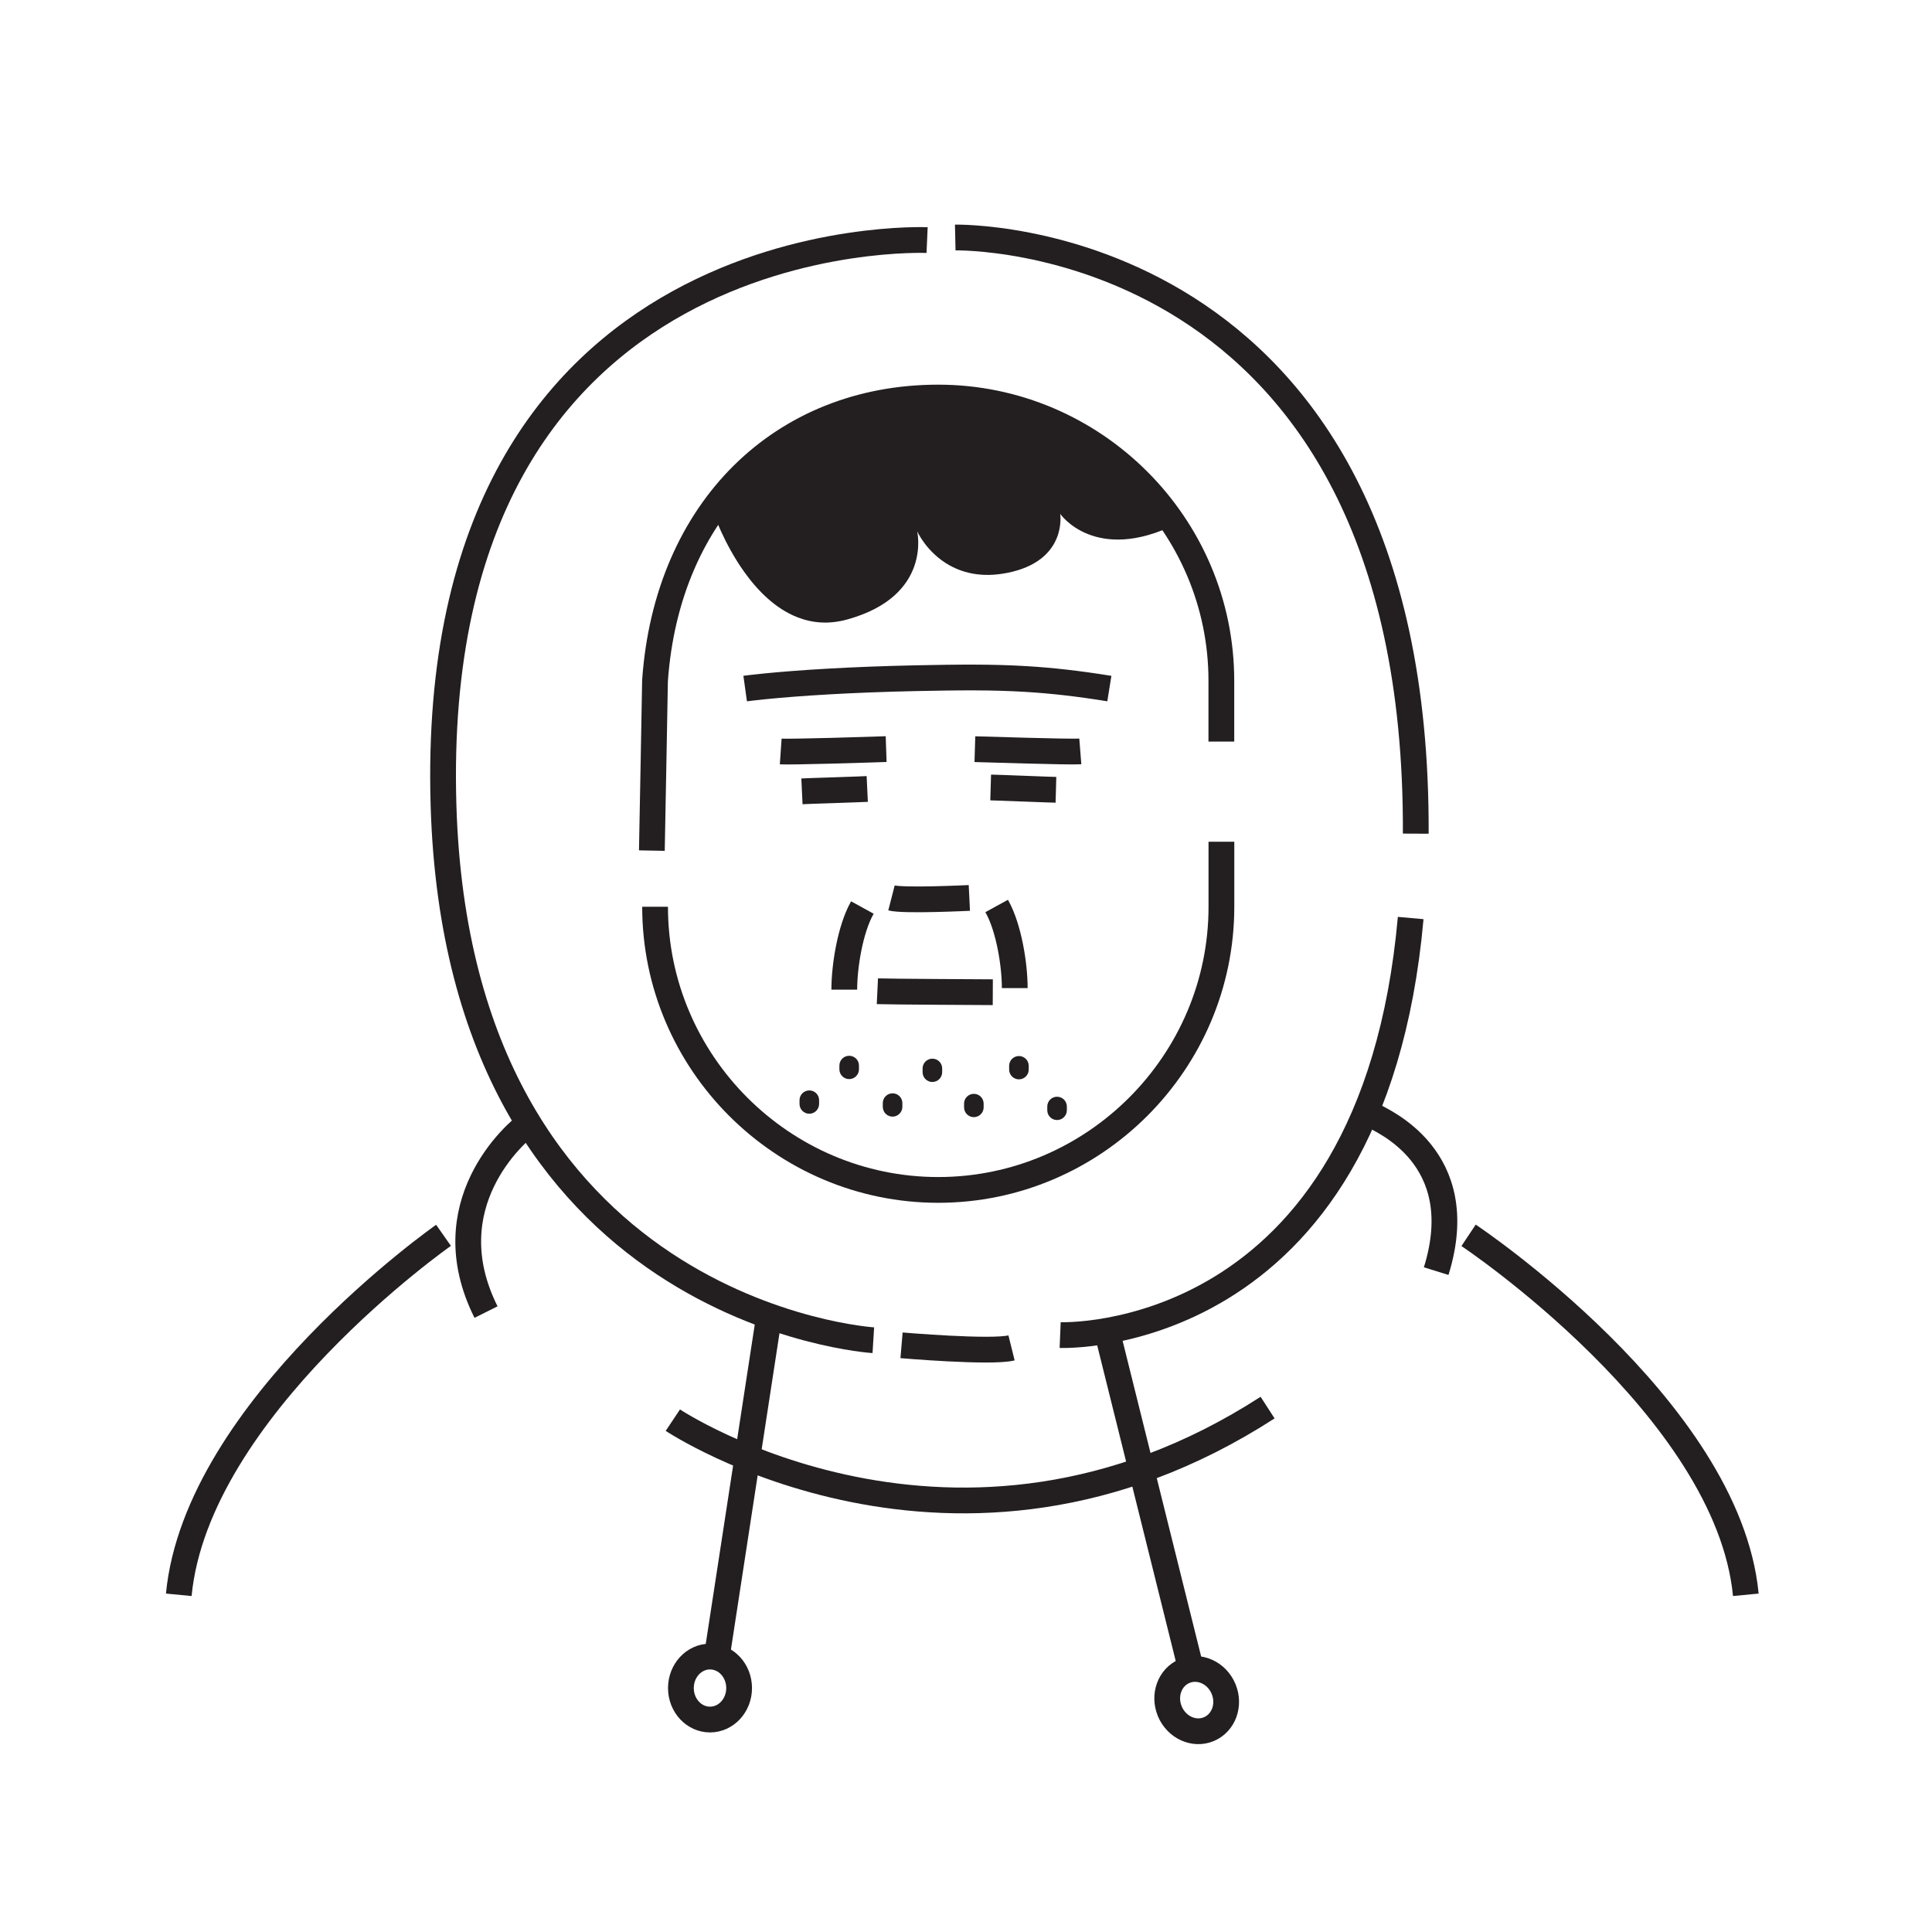
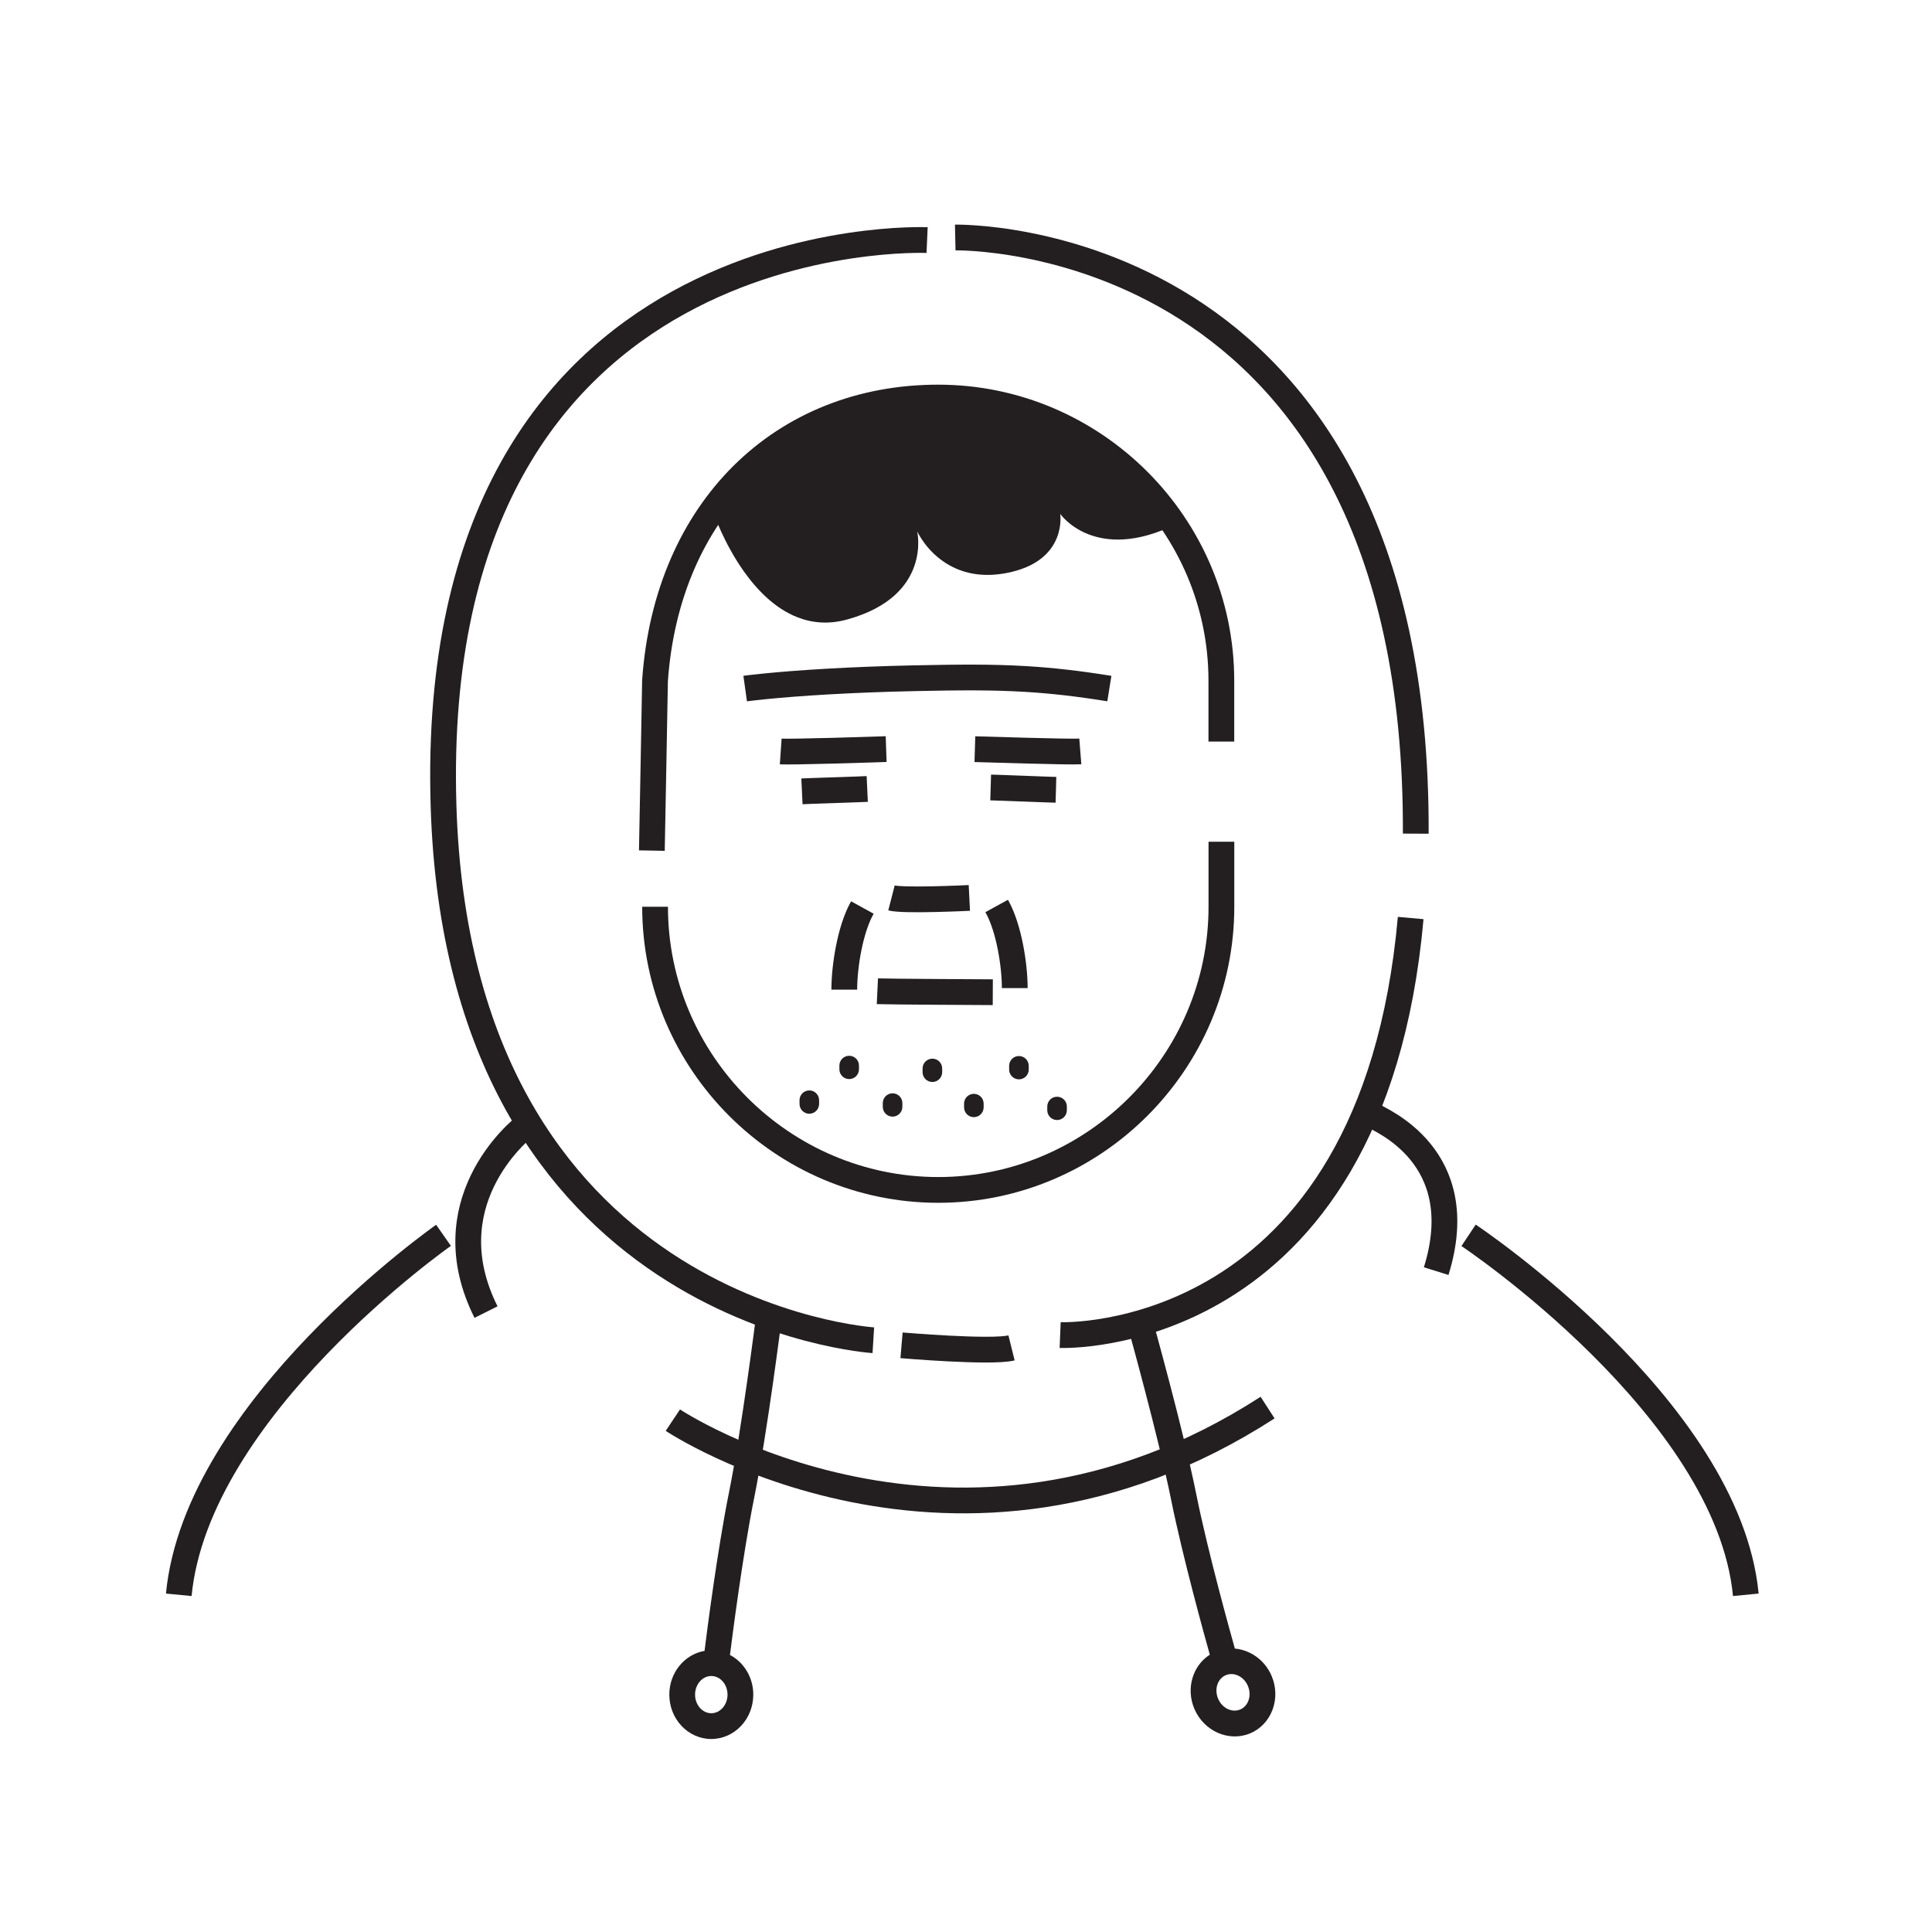
<svg xmlns="http://www.w3.org/2000/svg" version="1.1" id="Layer_1" x="0px" y="0px" viewBox="0 0 300 300" style="enable-background:new 0 0 300 300;" xml:space="preserve">
  <style type="text/css">
	.st0{fill:none;stroke:#231F20;stroke-width:4;stroke-miterlimit:10;}
	.st1{fill:#231F20;}
	.st2{fill:none;stroke:#231F20;stroke-width:4;stroke-miterlimit:10;}
</style>
  <path class="st0" d="M189.66,130.7v10.1c0,24.19-19.79,43.97-43.97,43.97l0,0c-24.19,0-43.97-19.79-43.97-43.97" />
  <path class="st0" d="M101.22,132.08l0.12-6.35l0.13-6.84l0.11-6.02l0.13-7.17c1.87-26.63,19.79-43.97,43.97-43.97l0,0  c24.19,0,43.97,19.79,43.97,43.97v9.45" />
  <path class="st1" d="M131.56,96.19c13.23-3.65,10.86-13.69,10.86-13.69s1.46,3.31,5.05,5.3c2.31,1.28,5.49,2.02,9.73,0.98  c8.53-2.1,7.43-8.98,7.43-8.98s1.35,1.95,4.27,3.12c2.93,1.17,7.43,1.57,13.74-1.54l-3.75-4.43l-12-9.78l-16.79-5.21l-10.46,0.33  l-12.28,3.14l-10.03,5.98l-6.51,8.31c0,0,1.58,4.65,4.74,9.08c2.07,2.9,4.83,5.71,8.27,7.05C126.1,96.74,128.68,96.99,131.56,96.19z">
    <animate attributeName="d" keySplines="0.42 0 0.58 1; 0.42 0 0.58 1; 0.42 0 0.58 1" begin="0.12s" dur="1.44s" repeatCount="indefinite" values="                           M139.23,93.58c10.91-3.42,3.19-11.08,3.19-11.08s5.59-1.29,9.18,0.7c2.31,1.28,5.99,3.91,10.87,3.3  c8.53-2.1,2.15-6.7,2.15-6.7s3.27,0.44,6.19,1.61c2.93,1.17,5.51,3.08,11.82-0.03l-3.75-4.43l-12-9.78l-16.79-5.21l-10.46,0.33  l-12.28,3.14l-10.03,5.98l-6.51,8.31c0,0,5.98-0.24,9.14,4.19c2.07,2.9,2.91,5.16,5.76,7.35C129.63,94.24,134.75,95.17,139.23,93.58  z                           ;                           M131.56,96.19c13.23-3.65,10.86-13.69,10.86-13.69s1.46,3.31,5.05,5.3c2.31,1.28,5.49,2.02,9.73,0.98  c8.53-2.1,7.43-8.98,7.43-8.98s1.35,1.95,4.27,3.12c2.93,1.17,7.43,1.57,13.74-1.54l-3.75-4.43l-12-9.78l-16.79-5.21l-10.46,0.33  l-12.28,3.14l-10.03,5.98l-6.51,8.31c0,0,1.58,4.65,4.74,9.08c2.07,2.9,4.83,5.71,8.27,7.05C126.1,96.74,128.68,96.99,131.56,96.19z                           ;                           M139.23,93.58c10.91-3.42,3.19-11.08,3.19-11.08s5.59-1.29,9.18,0.7c2.31,1.28,5.99,3.91,10.87,3.3  c8.53-2.1,2.15-6.7,2.15-6.7s3.27,0.44,6.19,1.61c2.93,1.17,5.51,3.08,11.82-0.03l-3.75-4.43l-12-9.78l-16.79-5.21l-10.46,0.33  l-12.28,3.14l-10.03,5.98l-6.51,8.31c0,0,5.98-0.24,9.14,4.19c2.07,2.9,2.91,5.16,5.76,7.35C129.63,94.24,134.75,95.17,139.23,93.58  z                           " />
  </path>
  <path id="co" class="st0" d="M115.71,106.92c0,0,4.37-0.61,13.02-1.1c3.71-0.21,8.21-0.4,13.48-0.51  c6.79-0.14,11.89-0.19,17.17,0.13c3.94,0.24,7.98,0.69,12.88,1.48" />
  <path class="st0" d="M121.23,116.69c0.72,0.05,4.18-0.02,7.74-0.11c4.25-0.11,8.63-0.26,8.63-0.26" />
  <path class="st0" d="M167.75,116.68c-0.76,0.06-4.57-0.02-8.33-0.12c-4.06-0.11-8.04-0.23-8.04-0.23" />
  <g id="eyes">
    <path class="st1" d="M124.62,124.88l-0.1-2.1l-0.09-1.9c0,0,2.16-0.1,5.03-0.18c2.84-0.08,5.11-0.19,5.11-0.19l0.1,2.1l0.09,1.9   c0,0-2.3,0.1-5.17,0.19C126.76,124.78,124.63,124.88,124.62,124.88z">
      <animate attributeName="d" keySplines="0.42 0 0.58 1; 0.42 0 0.58 1; 0.42 0 0.58 1" begin="0.12s" dur="1.44s" repeatCount="indefinite" values="                           M124.62,124.88l-0.1-2.1l0.53-0.25c0,0,1.69,0.98,4.56,0.9c2.84-0.08,4.64-1.06,4.64-1.06l0.42,0.24l0.09,1.9   c0,0-2.3,0.1-5.17,0.19C126.76,124.78,124.63,124.88,124.62,124.88z                           ;                           M124.62,124.88l-0.1-2.1l-0.09-1.9c0,0,2.16-0.1,5.03-0.18c2.84-0.08,5.11-0.19,5.11-0.19l0.1,2.1l0.09,1.9   c0,0-2.3,0.1-5.17,0.19C126.76,124.78,124.63,124.88,124.62,124.88z                           ;                           M124.62,124.88l-0.1-2.1l-0.09-1.9c0,0,2.16-0.1,5.03-0.18c2.84-0.08,5.11-0.19,5.11-0.19l0.1,2.1l0.09,1.9   c0,0-2.3,0.1-5.17,0.19C126.76,124.78,124.63,124.88,124.62,124.88z                           ;                           M124.62,124.88l-0.1-2.1l-0.09-1.9c0,0,2.16-0.1,5.03-0.18c2.84-0.08,5.11-0.19,5.11-0.19l0.1,2.1l0.09,1.9   c0,0-2.3,0.1-5.17,0.19C126.76,124.78,124.63,124.88,124.62,124.88z                           ;                           M124.62,124.88l-0.1-2.1l-0.09-1.9c0,0,2.16-0.1,5.03-0.18c2.84-0.08,5.11-0.19,5.11-0.19l0.1,2.1l0.09,1.9   c0,0-2.3,0.1-5.17,0.19C126.76,124.78,124.63,124.88,124.62,124.88z                           ;                           M124.62,124.88l-0.1-2.1l-0.09-1.9c0,0,2.16-0.1,5.03-0.18c2.84-0.08,5.11-0.19,5.11-0.19l0.1,2.1l0.09,1.9   c0,0-2.3,0.1-5.17,0.19C126.76,124.78,124.63,124.88,124.62,124.88z                           ;                           M124.62,124.88l-0.1-2.1l-0.09-1.9c0,0,2.16-0.1,5.03-0.18c2.84-0.08,5.11-0.19,5.11-0.19l0.1,2.1l0.09,1.9   c0,0-2.3,0.1-5.17,0.19C126.76,124.78,124.63,124.88,124.62,124.88z                           ;                           M124.62,124.88l-0.1-2.1l0.53-0.25c0,0,1.69,0.98,4.56,0.9c2.84-0.08,4.64-1.06,4.64-1.06l0.42,0.24l0.09,1.9   c0,0-2.3,0.1-5.17,0.19C126.76,124.78,124.63,124.88,124.62,124.88z                           " />
    </path>
    <path class="st1" d="M163.91,124.64c0,0-2.5-0.07-4.81-0.17c-2.28-0.1-5.32-0.19-5.33-0.19l0.06-1.99l0.06-2.01   c0,0,3.08,0.09,5.39,0.19c2.27,0.1,4.73,0.17,4.74,0.17l-0.06,2.3L163.91,124.64z">
      <animate attributeName="d" keySplines="0.42 0 0.58 1; 0.42 0 0.58 1; 0.42 0 0.58 1" begin="0.12s" dur="1.44s" repeatCount="indefinite" values="                           M163.91,124.64c0,0-2.5-0.07-4.81-0.17c-2.28-0.1-5.32-0.19-5.33-0.19l0.11-1.58l0.65-0.33   c0,0,1.93,1.12,4.23,1.22c2.27,0.1,4.56-1.06,4.56-1.06l0.62,0.41L163.91,124.64z                           ;                           M163.91,124.64c0,0-2.5-0.07-4.81-0.17c-2.28-0.1-5.32-0.19-5.33-0.19l0.06-1.99l0.06-2.01   c0,0,3.08,0.09,5.39,0.19c2.27,0.1,4.73,0.17,4.74,0.17l-0.06,2.3L163.91,124.64z                           ;                           M163.91,124.64c0,0-2.5-0.07-4.81-0.17c-2.28-0.1-5.32-0.19-5.33-0.19l0.06-1.99l0.06-2.01   c0,0,3.08,0.09,5.39,0.19c2.27,0.1,4.73,0.17,4.74,0.17l-0.06,2.3L163.91,124.64z                           ;                           M163.91,124.64c0,0-2.5-0.07-4.81-0.17c-2.28-0.1-5.32-0.19-5.33-0.19l0.06-1.99l0.06-2.01   c0,0,3.08,0.09,5.39,0.19c2.27,0.1,4.73,0.17,4.74,0.17l-0.06,2.3L163.91,124.64z                           ;                           M163.91,124.64c0,0-2.5-0.07-4.81-0.17c-2.28-0.1-5.32-0.19-5.33-0.19l0.06-1.99l0.06-2.01   c0,0,3.08,0.09,5.39,0.19c2.27,0.1,4.73,0.17,4.74,0.17l-0.06,2.3L163.91,124.64z                           ;                           M163.91,124.64c0,0-2.5-0.07-4.81-0.17c-2.28-0.1-5.32-0.19-5.33-0.19l0.06-1.99l0.06-2.01   c0,0,3.08,0.09,5.39,0.19c2.27,0.1,4.73,0.17,4.74,0.17l-0.06,2.3L163.91,124.64z                           ;                           M163.91,124.64c0,0-2.5-0.07-4.81-0.17c-2.28-0.1-5.32-0.19-5.33-0.19l0.06-1.99l0.06-2.01   c0,0,3.08,0.09,5.39,0.19c2.27,0.1,4.73,0.17,4.74,0.17l-0.06,2.3L163.91,124.64z                           ;                           M163.91,124.64c0,0-2.5-0.07-4.81-0.17c-2.28-0.1-5.32-0.19-5.33-0.19l0.06-1.99l0.06-2.01   c0,0,3.08,0.09,5.39,0.19c2.27,0.1,4.73,0.17,4.74,0.17l-0.06,2.3L163.91,124.64z                           ;                           M163.91,124.64c0,0-2.5-0.07-4.81-0.17c-2.28-0.1-5.32-0.19-5.33-0.19l0.11-1.58l0.65-0.33   c0,0,1.93,1.12,4.23,1.22c2.27,0.1,4.56-1.06,4.56-1.06l0.62,0.41L163.91,124.64z                           " />
    </path>
  </g>
  <path class="st0" d="M138.43,139.43c1.95,0.5,12.09,0,12.09,0" />
  <path id="eyp" class="st0" d="M136.24,153.92c1.47,0.07,17.92,0.15,17.92,0.15" />
  <path class="st0" d="M133.91,140.92l-0.11,0.2c-1.77,3.23-2.7,8.86-2.7,12.55l0,0" />
  <path class="st0" d="M154.76,140.68l0.11,0.2c1.77,3.23,2.7,8.86,2.7,12.55l0,0" />
  <path class="st0" d="M143.96,37.28c0,0-77.84-3.42-75.09,87.8c2.38,79.06,66.74,83.03,66.74,83.03" />
  <path class="st0" d="M148.33,36.88c0,0,71.91-1.59,71.51,92.57" />
  <path class="st0" d="M82.25,174.34c-2.26,1.51-15.08,12.81-6.78,29.4" />
  <path class="st0" d="M164.62,207.31c0,0,48.47,1.99,54.43-64.76" />
  <path class="st0" d="M139.99,208.9c0,0,13.9,1.19,17.08,0.4" />
  <path class="st0" d="M213.08,173.15c1.19,0.79,15.49,6.36,9.93,24.23" />
  <path class="st0" d="M68.87,191.82c0,0-38.33,26.82-41.11,55.82" />
  <path class="st0" d="M228.04,191.82c0,0,40.27,26.82,43.05,55.82" />
  <path class="st0" d="M104.48,220.52c0,0,43.97,29.32,92.35-1.95" />
  <path class="st1" d="M131.86,167.56L131.86,167.56c-0.84,0-1.52-0.68-1.52-1.52v-0.58c0-0.84,0.68-1.52,1.52-1.52l0,0  c0.84,0,1.52,0.68,1.52,1.52v0.58C133.38,166.87,132.7,167.56,131.86,167.56z">
</path>
  <path class="st1" d="M144.78,168.01L144.78,168.01c-0.84,0-1.52-0.68-1.52-1.52v-0.58c0-0.84,0.68-1.52,1.52-1.52l0,0  c0.84,0,1.52,0.68,1.52,1.52v0.58C146.3,167.32,145.62,168.01,144.78,168.01z" />
  <path class="st1" d="M158.22,167.6L158.22,167.6c-0.84,0-1.52-0.68-1.52-1.52v-0.58c0-0.84,0.68-1.52,1.52-1.52l0,0  c0.84,0,1.52,0.68,1.52,1.52v0.58C159.74,166.92,159.06,167.6,158.22,167.6z" />
  <path class="st1" d="M125.67,172.94L125.67,172.94c-0.84,0-1.52-0.68-1.52-1.52v-0.58c0-0.84,0.68-1.52,1.52-1.52l0,0  c0.84,0,1.52,0.68,1.52,1.52v0.58C127.19,172.25,126.51,172.94,125.67,172.94z" />
  <path class="st1" d="M138.6,173.39L138.6,173.39c-0.84,0-1.52-0.68-1.52-1.52v-0.58c0-0.84,0.68-1.52,1.52-1.52l0,0  c0.84,0,1.52,0.68,1.52,1.52v0.58C140.12,172.7,139.43,173.39,138.6,173.39z" />
  <path class="st1" d="M151.22,173.47L151.22,173.47c-0.84,0-1.52-0.68-1.52-1.52v-0.58c0-0.84,0.68-1.52,1.52-1.52l0,0  c0.84,0,1.52,0.68,1.52,1.52v0.58C152.74,172.78,152.06,173.47,151.22,173.47z" />
  <path class="st1" d="M164.14,173.92L164.14,173.92c-0.84,0-1.52-0.68-1.52-1.52v-0.58c0-0.84,0.68-1.52,1.52-1.52l0,0  c0.84,0,1.52,0.68,1.52,1.52v0.58C165.66,173.23,164.98,173.92,164.14,173.92z" />
-   <line class="st0" x1="119.38" y1="204.64" x2="111.32" y2="257.16" />
-   <ellipse class="st0" cx="110.25" cy="262.12" rx="4.52" ry="4.89" />
-   <line class="st0" x1="172.07" y1="207.45" x2="184.9" y2="259.02" />
-   <ellipse transform="matrix(0.9225 -0.3859 0.3859 0.9225 -87.4844 92.1636)" class="st2" cx="185.83" cy="264" rx="4.52" ry="4.89" />
+   <path class="st1" d="M121.36,204.89l-3.97-0.5c-0.02,0.17-2.23,17.63-4.21,27.45c-1.79,8.87-3.43,21.7-3.78,24.51  c-3.1,0.53-5.47,3.37-5.47,6.79c0,3.8,2.92,6.89,6.52,6.89s6.52-3.09,6.52-6.89c0-2.7-1.48-5.03-3.62-6.16  c0.31-2.48,1.96-15.46,3.75-24.35C119.12,222.67,121.34,205.07,121.36,204.89z M110.45,266.03c-1.39,0-2.52-1.3-2.52-2.89  s1.13-2.89,2.52-2.89s2.52,1.3,2.52,2.89S111.84,266.03,110.45,266.03z">
+     <animate attributeName="d" keySplines="0.42 0 0.58 1; 0.42 0 0.58 1; 0.42 0 0.58 1" begin="0.12s" dur="1.00s" repeatCount="indefinite" values="                           M121.36,204.89l-3.97-0.5c-0.02,0.17,11.07,18.99,9.09,28.81c-1.79,8.87-3.43,21.7-3.78,24.51  c-3.1,0.53-5.47,3.37-5.47,6.79c0,3.8,2.92,6.89,6.52,6.89s6.52-3.09,6.52-6.89c0-2.7-1.48-5.03-3.62-6.16  c0.31-2.48,1.96-15.46,3.75-24.35C132.41,224.03,121.34,205.07,121.36,204.89z M123.75,267.39c-1.39,0-2.52-1.3-2.52-2.89  s1.13-2.89,2.52-2.89s2.52,1.3,2.52,2.89S125.14,267.39,123.75,267.39z                           ;                           M121.36,204.89l-3.97-0.5c-0.02,0.17-2.23,17.63-4.21,27.45c-1.79,8.87-3.43,21.7-3.78,24.51  c-3.1,0.53-5.47,3.37-5.47,6.79c0,3.8,2.92,6.89,6.52,6.89s6.52-3.09,6.52-6.89c0-2.7-1.48-5.03-3.62-6.16  c0.31-2.48,1.96-15.46,3.75-24.35C119.12,222.67,121.34,205.07,121.36,204.89z M110.45,266.03c-1.39,0-2.52-1.3-2.52-2.89  s1.13-2.89,2.52-2.89s2.52,1.3,2.52,2.89S111.84,266.03,110.45,266.03z                           ;                           M121.36,204.89l-3.97-0.5c-0.02,0.17,11.07,18.99,9.09,28.81c-1.79,8.87-3.43,21.7-3.78,24.51  c-3.1,0.53-5.47,3.37-5.47,6.79c0,3.8,2.92,6.89,6.52,6.89s6.52-3.09,6.52-6.89c0-2.7-1.48-5.03-3.62-6.16  c0.31-2.48,1.96-15.46,3.75-24.35C132.41,224.03,121.34,205.07,121.36,204.89z M123.75,267.39c-1.39,0-2.52-1.3-2.52-2.89  s1.13-2.89,2.52-2.89s2.52,1.3,2.52,2.89S125.14,267.39,123.75,267.39z                           " />
+   </path>
+   <path class="st1" d="M178.95,204.86l-3.85,1.08c0.05,0.17,4.77,17.11,6.75,26.94c1.79,8.87,5.24,21.33,6.01,24.06  c-2.65,1.69-3.74,5.23-2.41,8.38c1.47,3.5,5.37,5.22,8.68,3.83c3.31-1.39,4.81-5.38,3.34-8.88c-1.04-2.49-3.31-4.06-5.72-4.28  c-0.68-2.41-4.19-15.01-5.98-23.9C183.77,222.11,179,205.03,178.95,204.86z M192.58,265.45c-1.28,0.54-2.83-0.22-3.44-1.69  s-0.08-3.1,1.2-3.64c1.28-0.54,2.83,0.22,3.44,1.69S193.86,264.91,192.58,265.45z">
+     <animate attributeName="d" keySplines="0.42 0 0.58 1; 0.42 0 0.58 1; 0.42 0 0.58 1" begin="0.16s" dur="1s" repeatCount="indefinite" values="                           M178.95,204.86l-3.85,1.08c0.05,0.17,16.85,15.48,18.83,25.3c1.79,8.87,5.24,21.33,6.01,24.06  c-2.65,1.69-3.74,5.23-2.41,8.38c1.47,3.5,5.37,5.22,8.68,3.83c3.31-1.39,4.81-5.38,3.34-8.88c-1.04-2.49-3.31-4.06-5.72-4.28  c-0.68-2.41-4.19-15.01-5.98-23.9C195.84,220.48,179,205.03,178.95,204.86z M204.66,263.82c-1.28,0.54-2.83-0.22-3.44-1.69  s-0.08-3.1,1.2-3.64c1.28-0.54,2.83,0.22,3.44,1.69S205.94,263.28,204.66,263.82z                           ;                           M178.95,204.86l-3.85,1.08c0.05,0.17,4.77,17.11,6.75,26.94c1.79,8.87,5.24,21.33,6.01,24.06  c-2.65,1.69-3.74,5.23-2.41,8.38c1.47,3.5,5.37,5.22,8.68,3.83c3.31-1.39,4.81-5.38,3.34-8.88c-1.04-2.49-3.31-4.06-5.72-4.28  c-0.68-2.41-4.19-15.01-5.98-23.9C183.77,222.11,179,205.03,178.95,204.86z M192.58,265.45c-1.28,0.54-2.83-0.22-3.44-1.69  s-0.08-3.1,1.2-3.64c1.28-0.54,2.83,0.22,3.44,1.69S193.86,264.91,192.58,265.45z                           ;                           M178.95,204.86l-3.85,1.08c0.05,0.17,16.85,15.48,18.83,25.3c1.79,8.87,5.24,21.33,6.01,24.06  c-2.65,1.69-3.74,5.23-2.41,8.38c1.47,3.5,5.37,5.22,8.68,3.83c3.31-1.39,4.81-5.38,3.34-8.88c-1.04-2.49-3.31-4.06-5.72-4.28  c-0.68-2.41-4.19-15.01-5.98-23.9C195.84,220.48,179,205.03,178.95,204.86z M204.66,263.82c-1.28,0.54-2.83-0.22-3.44-1.69  s-0.08-3.1,1.2-3.64c1.28-0.54,2.83,0.22,3.44,1.69S205.94,263.28,204.66,263.82z                           " />
+   </path>
</svg>
